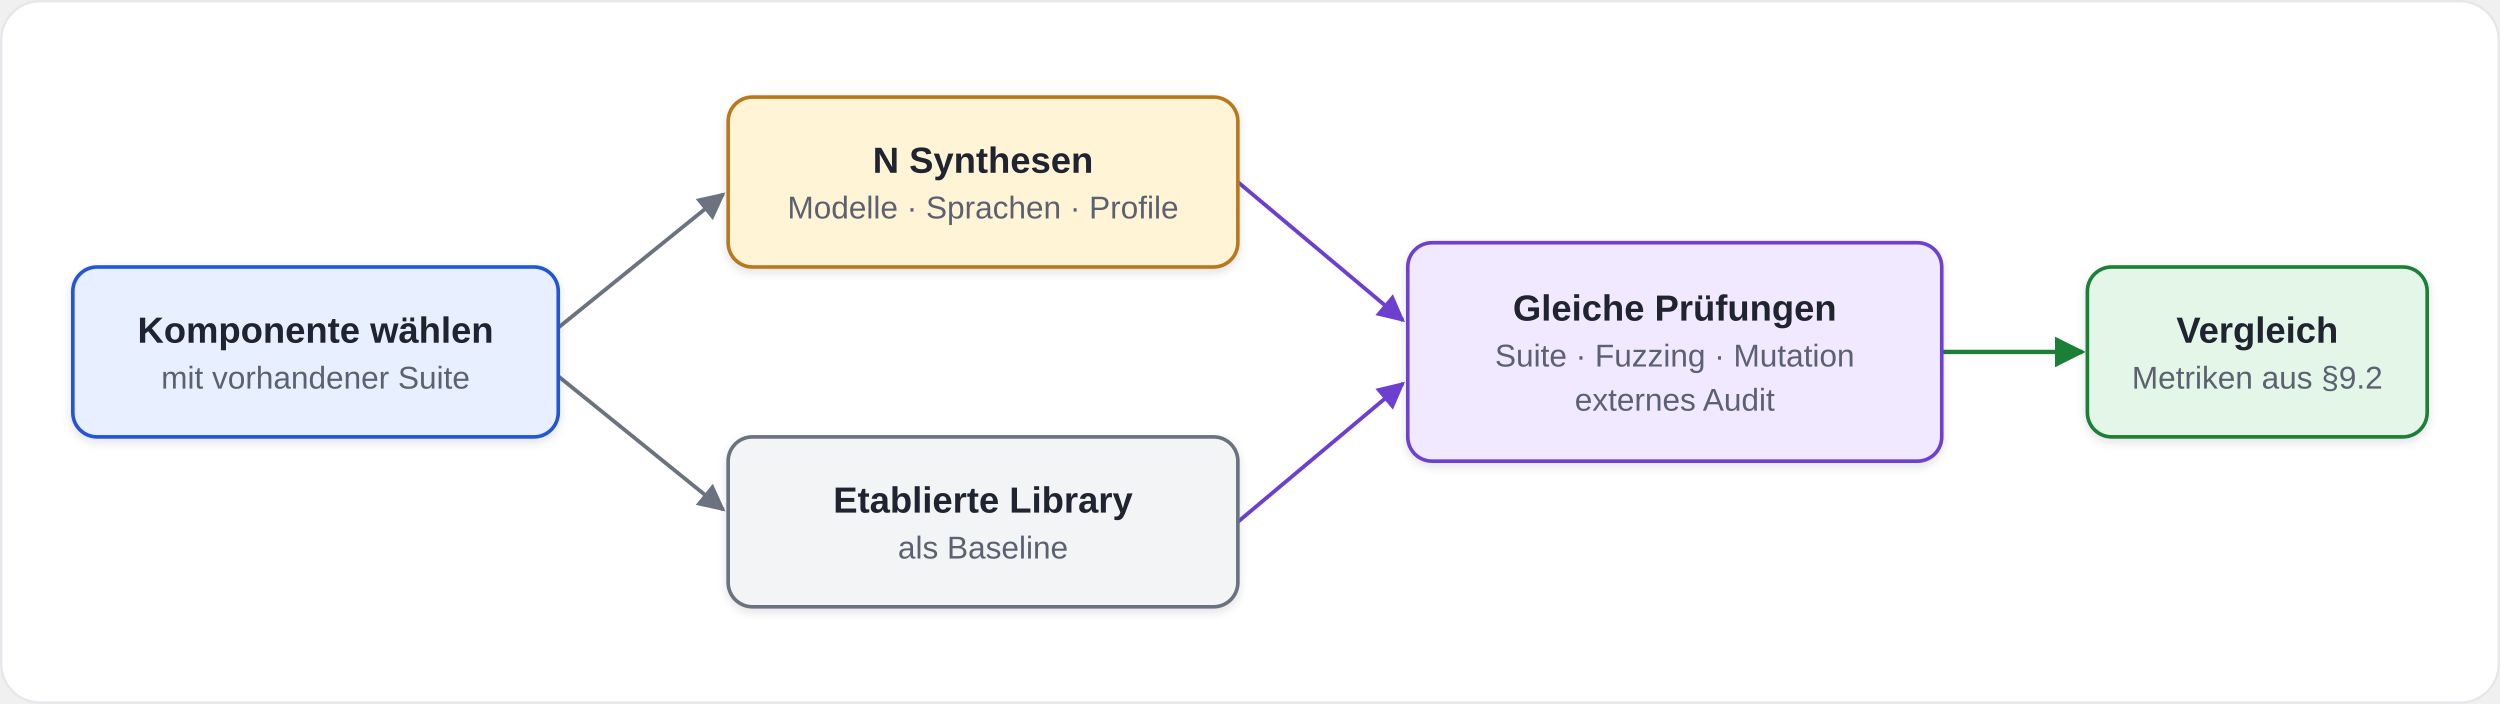
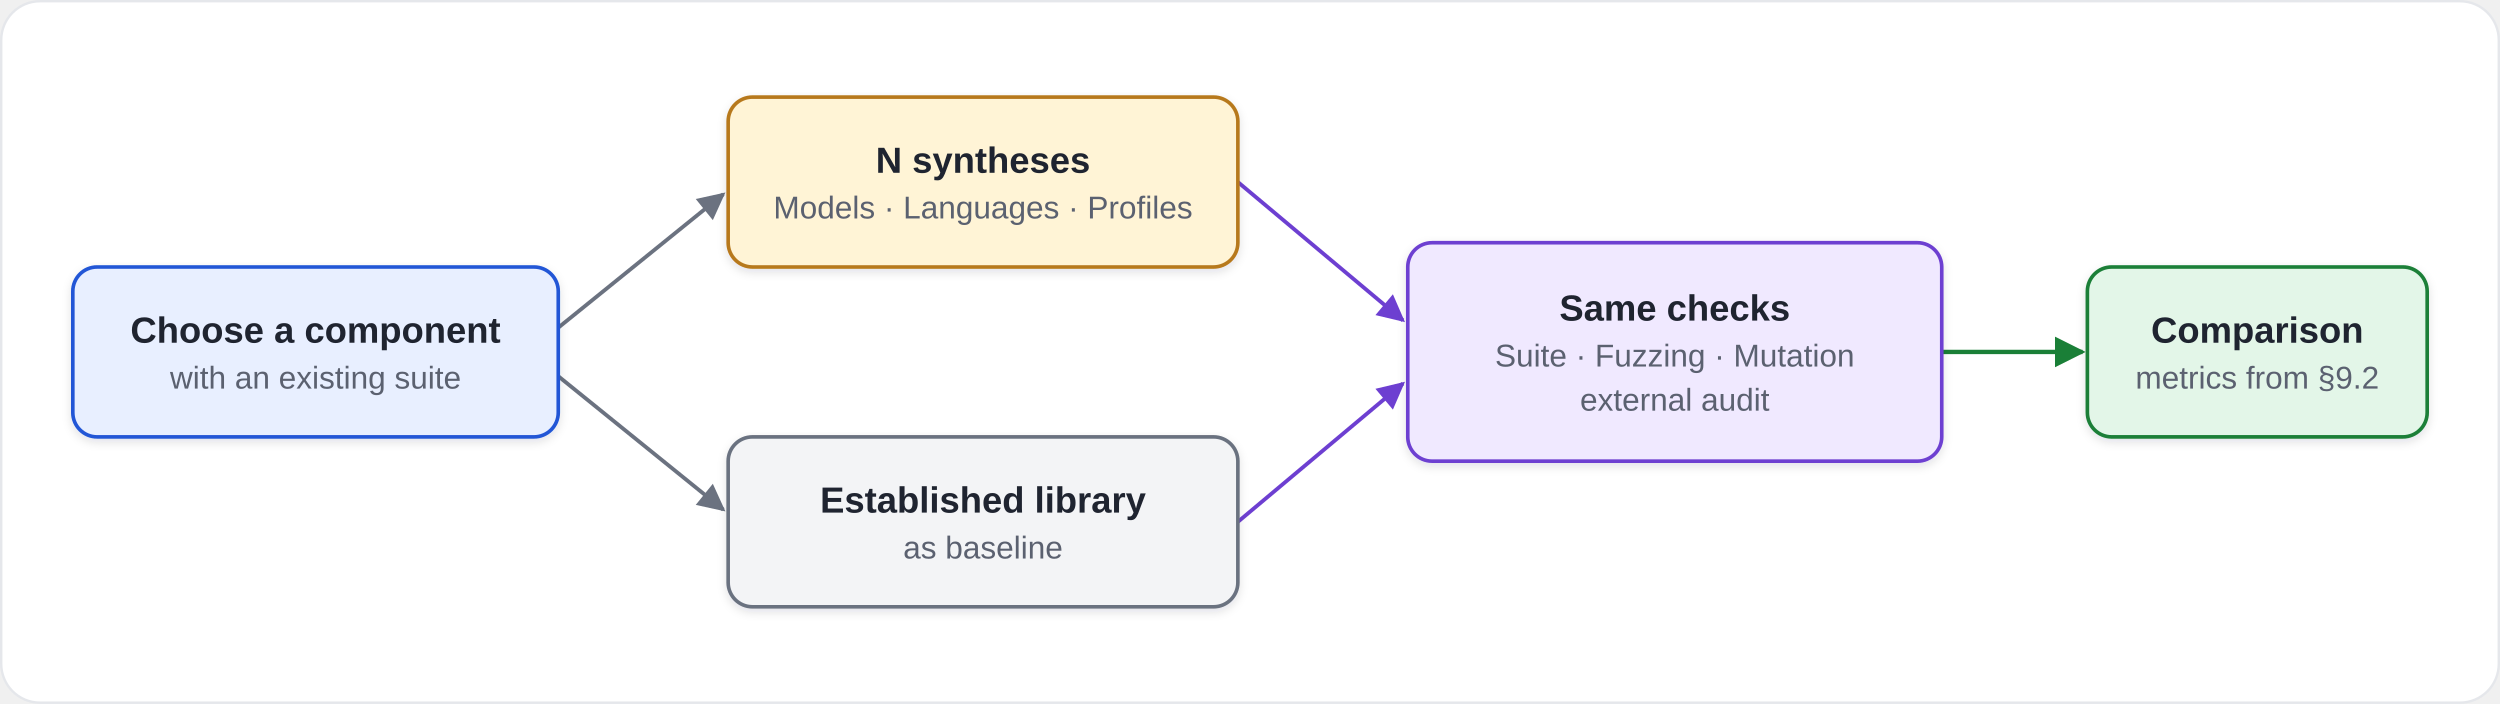
<svg xmlns="http://www.w3.org/2000/svg" viewBox="0 0 1030 290" width="1030" height="290">
  <style>
text{font-family:'Segoe UI',system-ui,-apple-system,'Helvetica Neue',Arial,sans-serif;fill:#1f2430}
.h{font-size:20px;font-weight:700}
.b{font-size:15px;font-weight:600}
.t{font-size:15px}
.s{font-size:13px;fill:#5b6170}
.ms{font-size:13.5px}
.m{font-family:Consolas,'SF Mono',Menlo,monospace;font-size:14px;font-weight:700}
.c{text-anchor:middle}
.e{text-anchor:end}
.num{font-weight:700;fill:#6d3fd1}
.tG{fill:#1a7f37}.tR{fill:#c4321c}.tB{fill:#2457d6}.tP{fill:#6d3fd1}.tA{fill:#8a5a00}.tN{fill:#374151}
.w{fill:#ffffff}
.box{stroke-width:1.5}
.spec{fill:#e8efff;stroke:#2457d6}
.agent{fill:#fff4d6;stroke:#b7791f}
.gate{fill:#f0e9ff;stroke:#6d3fd1}
.ok{fill:#e3f6e8;stroke:#1a7f37}
.bad{fill:#fde7e3;stroke:#c4321c}
.neu{fill:#f3f4f6;stroke:#6b7280}
.q{fill:#ffffff;stroke:#374151}
.dark{fill:#1f2430;stroke:#1f2430}
.ln{fill:none;stroke:#6b7280;stroke-width:1.6}
.lnD{fill:none;stroke:#1f2430;stroke-width:1.4}
.lnG{fill:none;stroke:#1a7f37;stroke-width:1.8}
.lnR{fill:none;stroke:#c4321c;stroke-width:1.8}
.lnB{fill:none;stroke:#2457d6;stroke-width:1.6}
.lnP{fill:none;stroke:#6d3fd1;stroke-width:1.6}
.dash{stroke-dasharray:6 5}
</style>
  <defs>
    <marker id="a" viewBox="0 0 10 10" refX="9" refY="5" markerWidth="7" markerHeight="7" orient="auto-start-reverse">
      <path d="M0,0L10,5L0,10z" fill="#6b7280" />
    </marker>
    <marker id="aD" viewBox="0 0 10 10" refX="9" refY="5" markerWidth="7" markerHeight="7" orient="auto-start-reverse">
      <path d="M0,0L10,5L0,10z" fill="#1f2430" />
    </marker>
    <marker id="aG" viewBox="0 0 10 10" refX="9" refY="5" markerWidth="7" markerHeight="7" orient="auto-start-reverse">
      <path d="M0,0L10,5L0,10z" fill="#1a7f37" />
    </marker>
    <marker id="aR" viewBox="0 0 10 10" refX="9" refY="5" markerWidth="7" markerHeight="7" orient="auto-start-reverse">
      <path d="M0,0L10,5L0,10z" fill="#c4321c" />
    </marker>
    <marker id="aB" viewBox="0 0 10 10" refX="9" refY="5" markerWidth="7" markerHeight="7" orient="auto-start-reverse">
      <path d="M0,0L10,5L0,10z" fill="#2457d6" />
    </marker>
    <marker id="aP" viewBox="0 0 10 10" refX="9" refY="5" markerWidth="7" markerHeight="7" orient="auto-start-reverse">
      <path d="M0,0L10,5L0,10z" fill="#6d3fd1" />
    </marker>
    <filter id="sh" x="-5%" y="-5%" width="110%" height="130%">
      <feDropShadow dx="0" dy="1.5" stdDeviation="2" flood-color="#1f2430" flood-opacity=".12" />
    </filter>
  </defs>
  <rect x="0.5" y="0.5" width="1029" height="289" rx="16" fill="#ffffff" stroke="#e5e7eb" />
  <path d="M230,135 L298,80" class="ln" marker-end="url(#a)" />
  <path d="M230,155 L298,210" class="ln" marker-end="url(#a)" />
  <path d="M510,75 L578,132" class="lnP" marker-end="url(#aP)" />
  <path d="M510,215 L578,158" class="lnP" marker-end="url(#aP)" />
  <path d="M800,145 L858,145" class="lnG" marker-end="url(#aG)" />
  <rect x="30" y="110" width="200" height="70" rx="10" class="box spec" filter="url(#sh)" />
-   <text x="130" y="141.2" class="b c ">Komponente wählen</text>
-   <text x="130" y="160.1" class="s c ">mit vorhandener Suite</text>
+   <text x="130" y="141.2" class="b c ">Choose a component</text>
+   <text x="130" y="160.1" class="s c ">with an existing suite</text>
  <rect x="300" y="40" width="210" height="70" rx="10" class="box agent" filter="url(#sh)" />
-   <text x="405" y="71.2" class="b c ">N Synthesen</text>
-   <text x="405" y="90.0" class="s c ">Modelle · Sprachen · Profile</text>
+   <text x="405" y="71.2" class="b c ">N syntheses</text>
+   <text x="405" y="90.0" class="s c ">Models · Languages · Profiles</text>
  <rect x="300" y="180" width="210" height="70" rx="10" class="box neu" filter="url(#sh)" />
-   <text x="405" y="211.2" class="b c ">Etablierte Library</text>
-   <text x="405" y="230.1" class="s c ">als Baseline</text>
+   <text x="405" y="211.2" class="b c ">Established library</text>
+   <text x="405" y="230.1" class="s c ">as baseline</text>
  <rect x="580" y="100" width="220" height="90" rx="10" class="box gate" filter="url(#sh)" />
-   <text x="690" y="132.1" class="b c ">Gleiche Prüfungen</text>
+   <text x="690" y="132.1" class="b c ">Same checks</text>
  <text x="690" y="151.0" class="s c ">Suite · Fuzzing · Mutation</text>
-   <text x="690" y="169.2" class="s c ">externes Audit</text>
+   <text x="690" y="169.2" class="s c ">external audit</text>
  <rect x="860" y="110" width="140" height="70" rx="10" class="box ok" filter="url(#sh)" />
-   <text x="930" y="141.2" class="b c ">Vergleich</text>
-   <text x="930" y="160.1" class="s c ">Metriken aus §9.2</text>
+   <text x="930" y="141.2" class="b c ">Comparison</text>
+   <text x="930" y="160.1" class="s c ">metrics from §9.2</text>
</svg>
